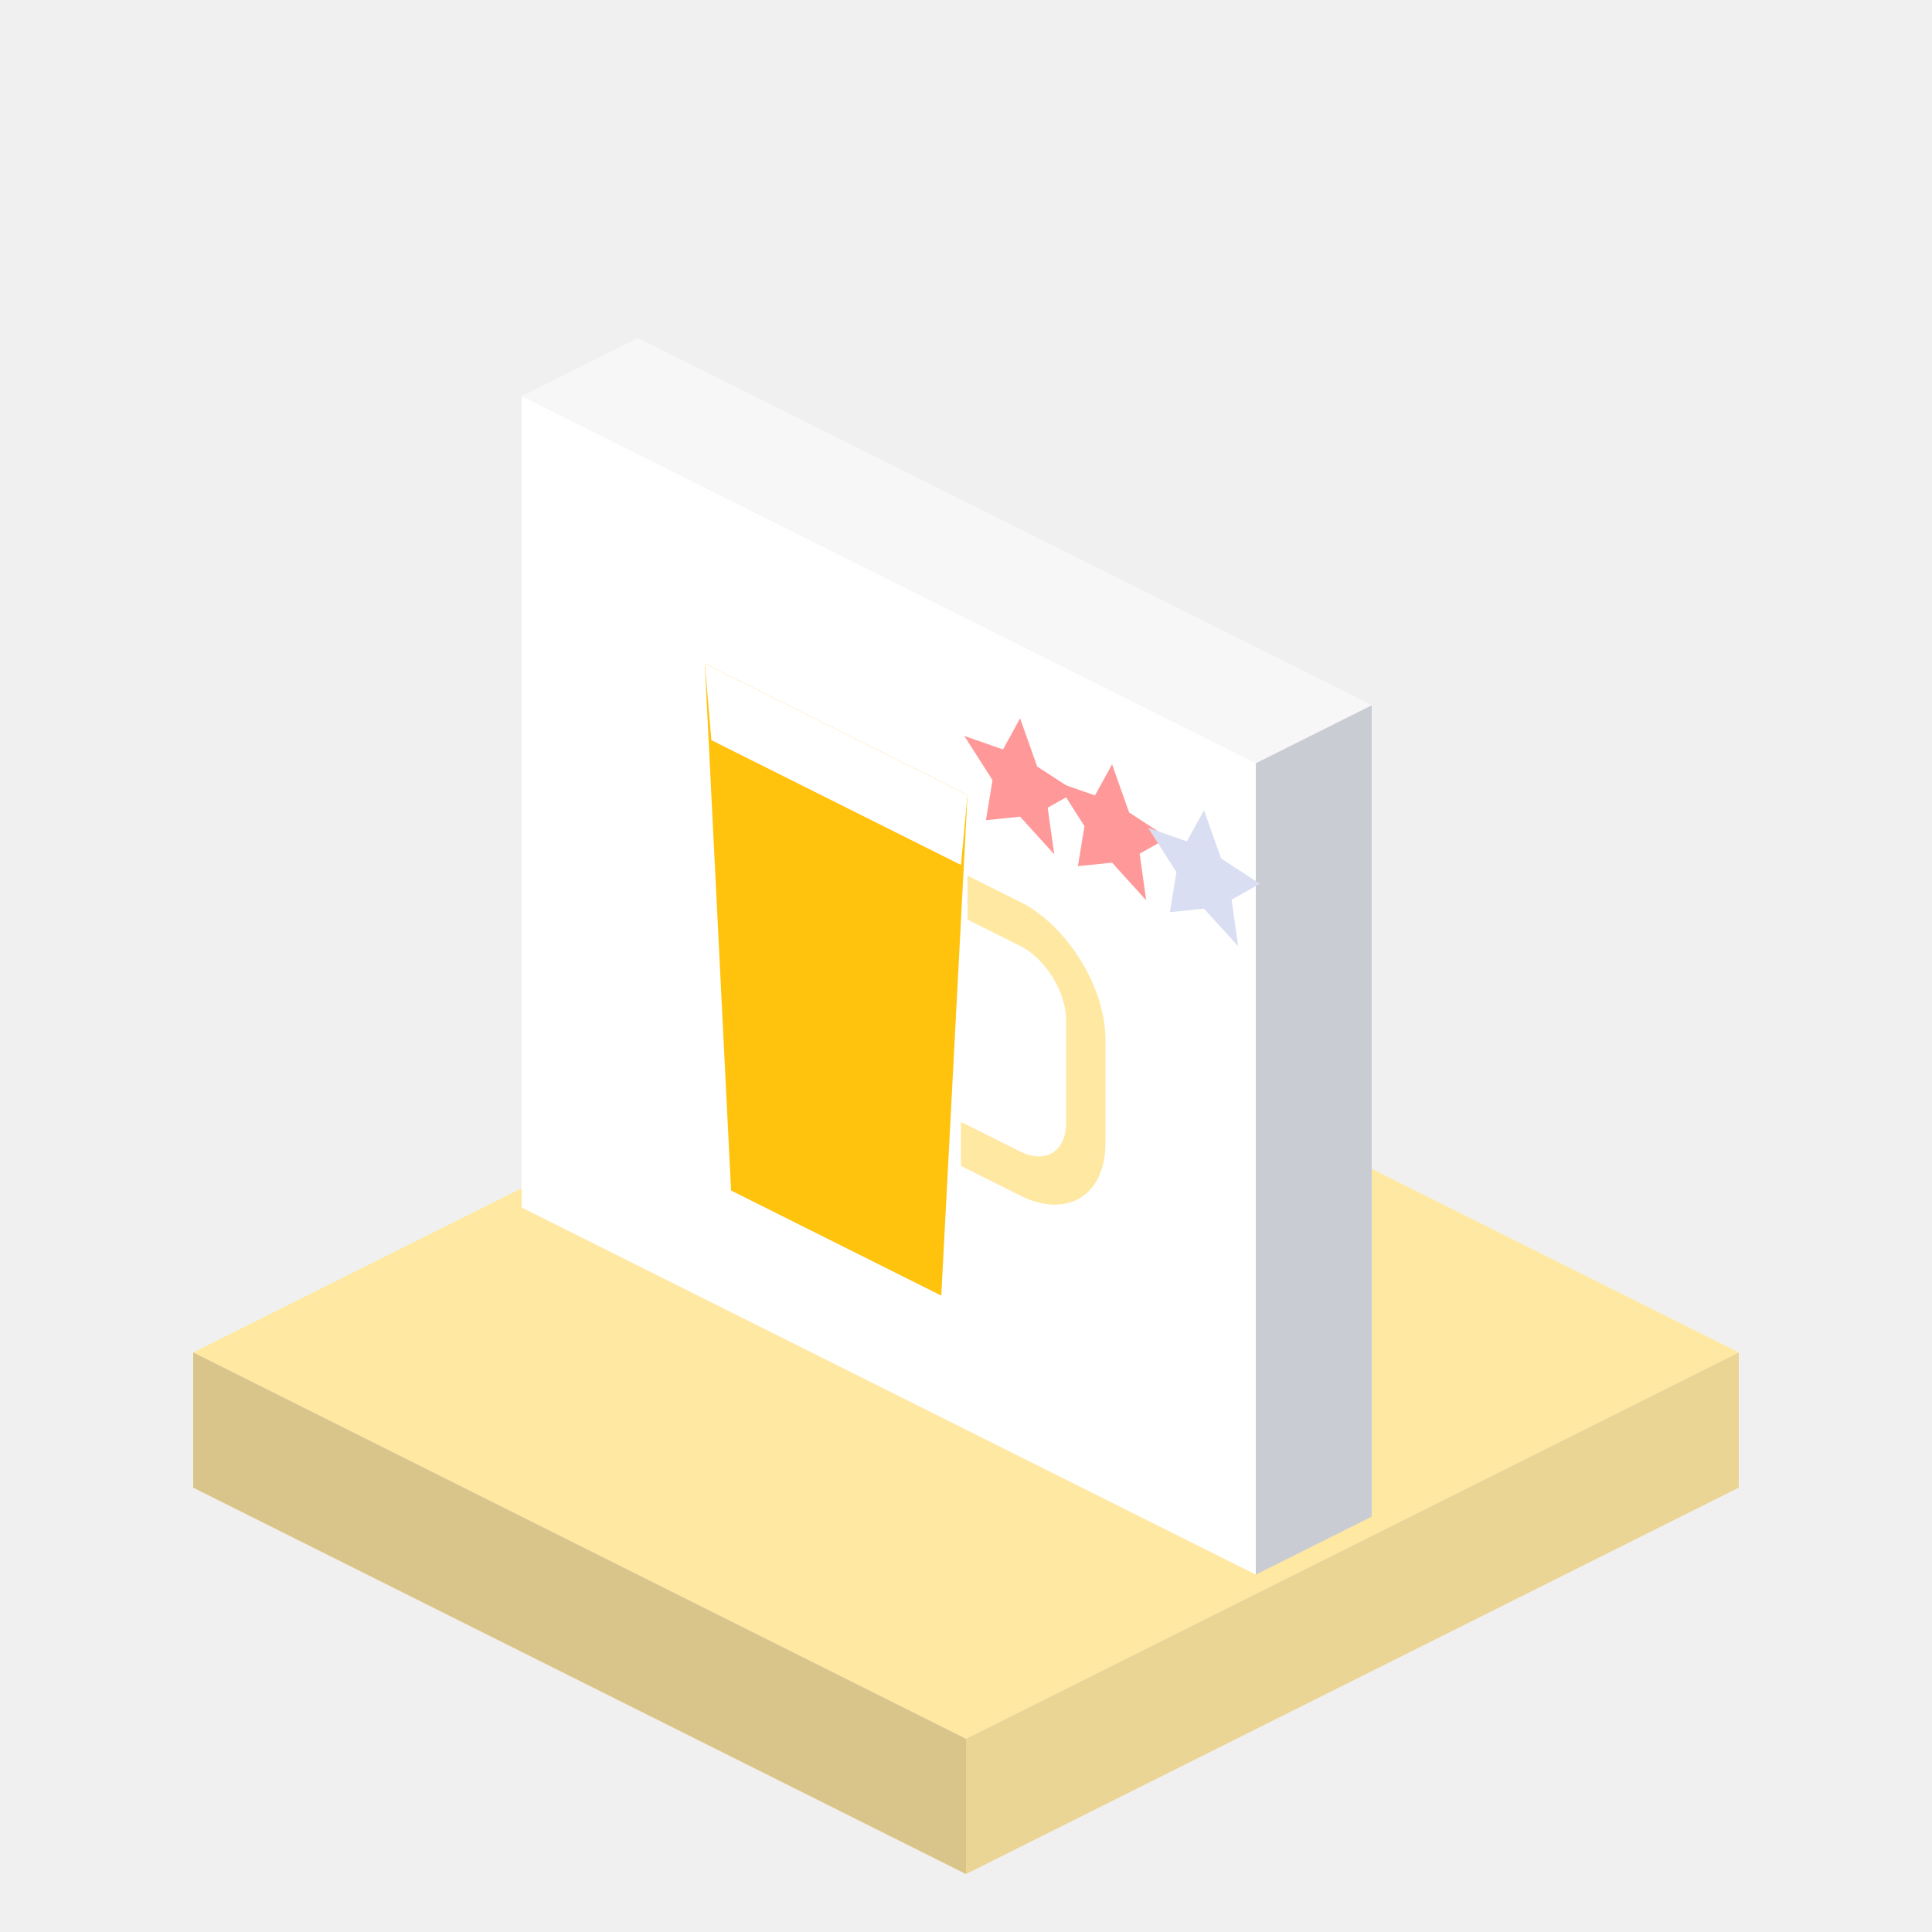
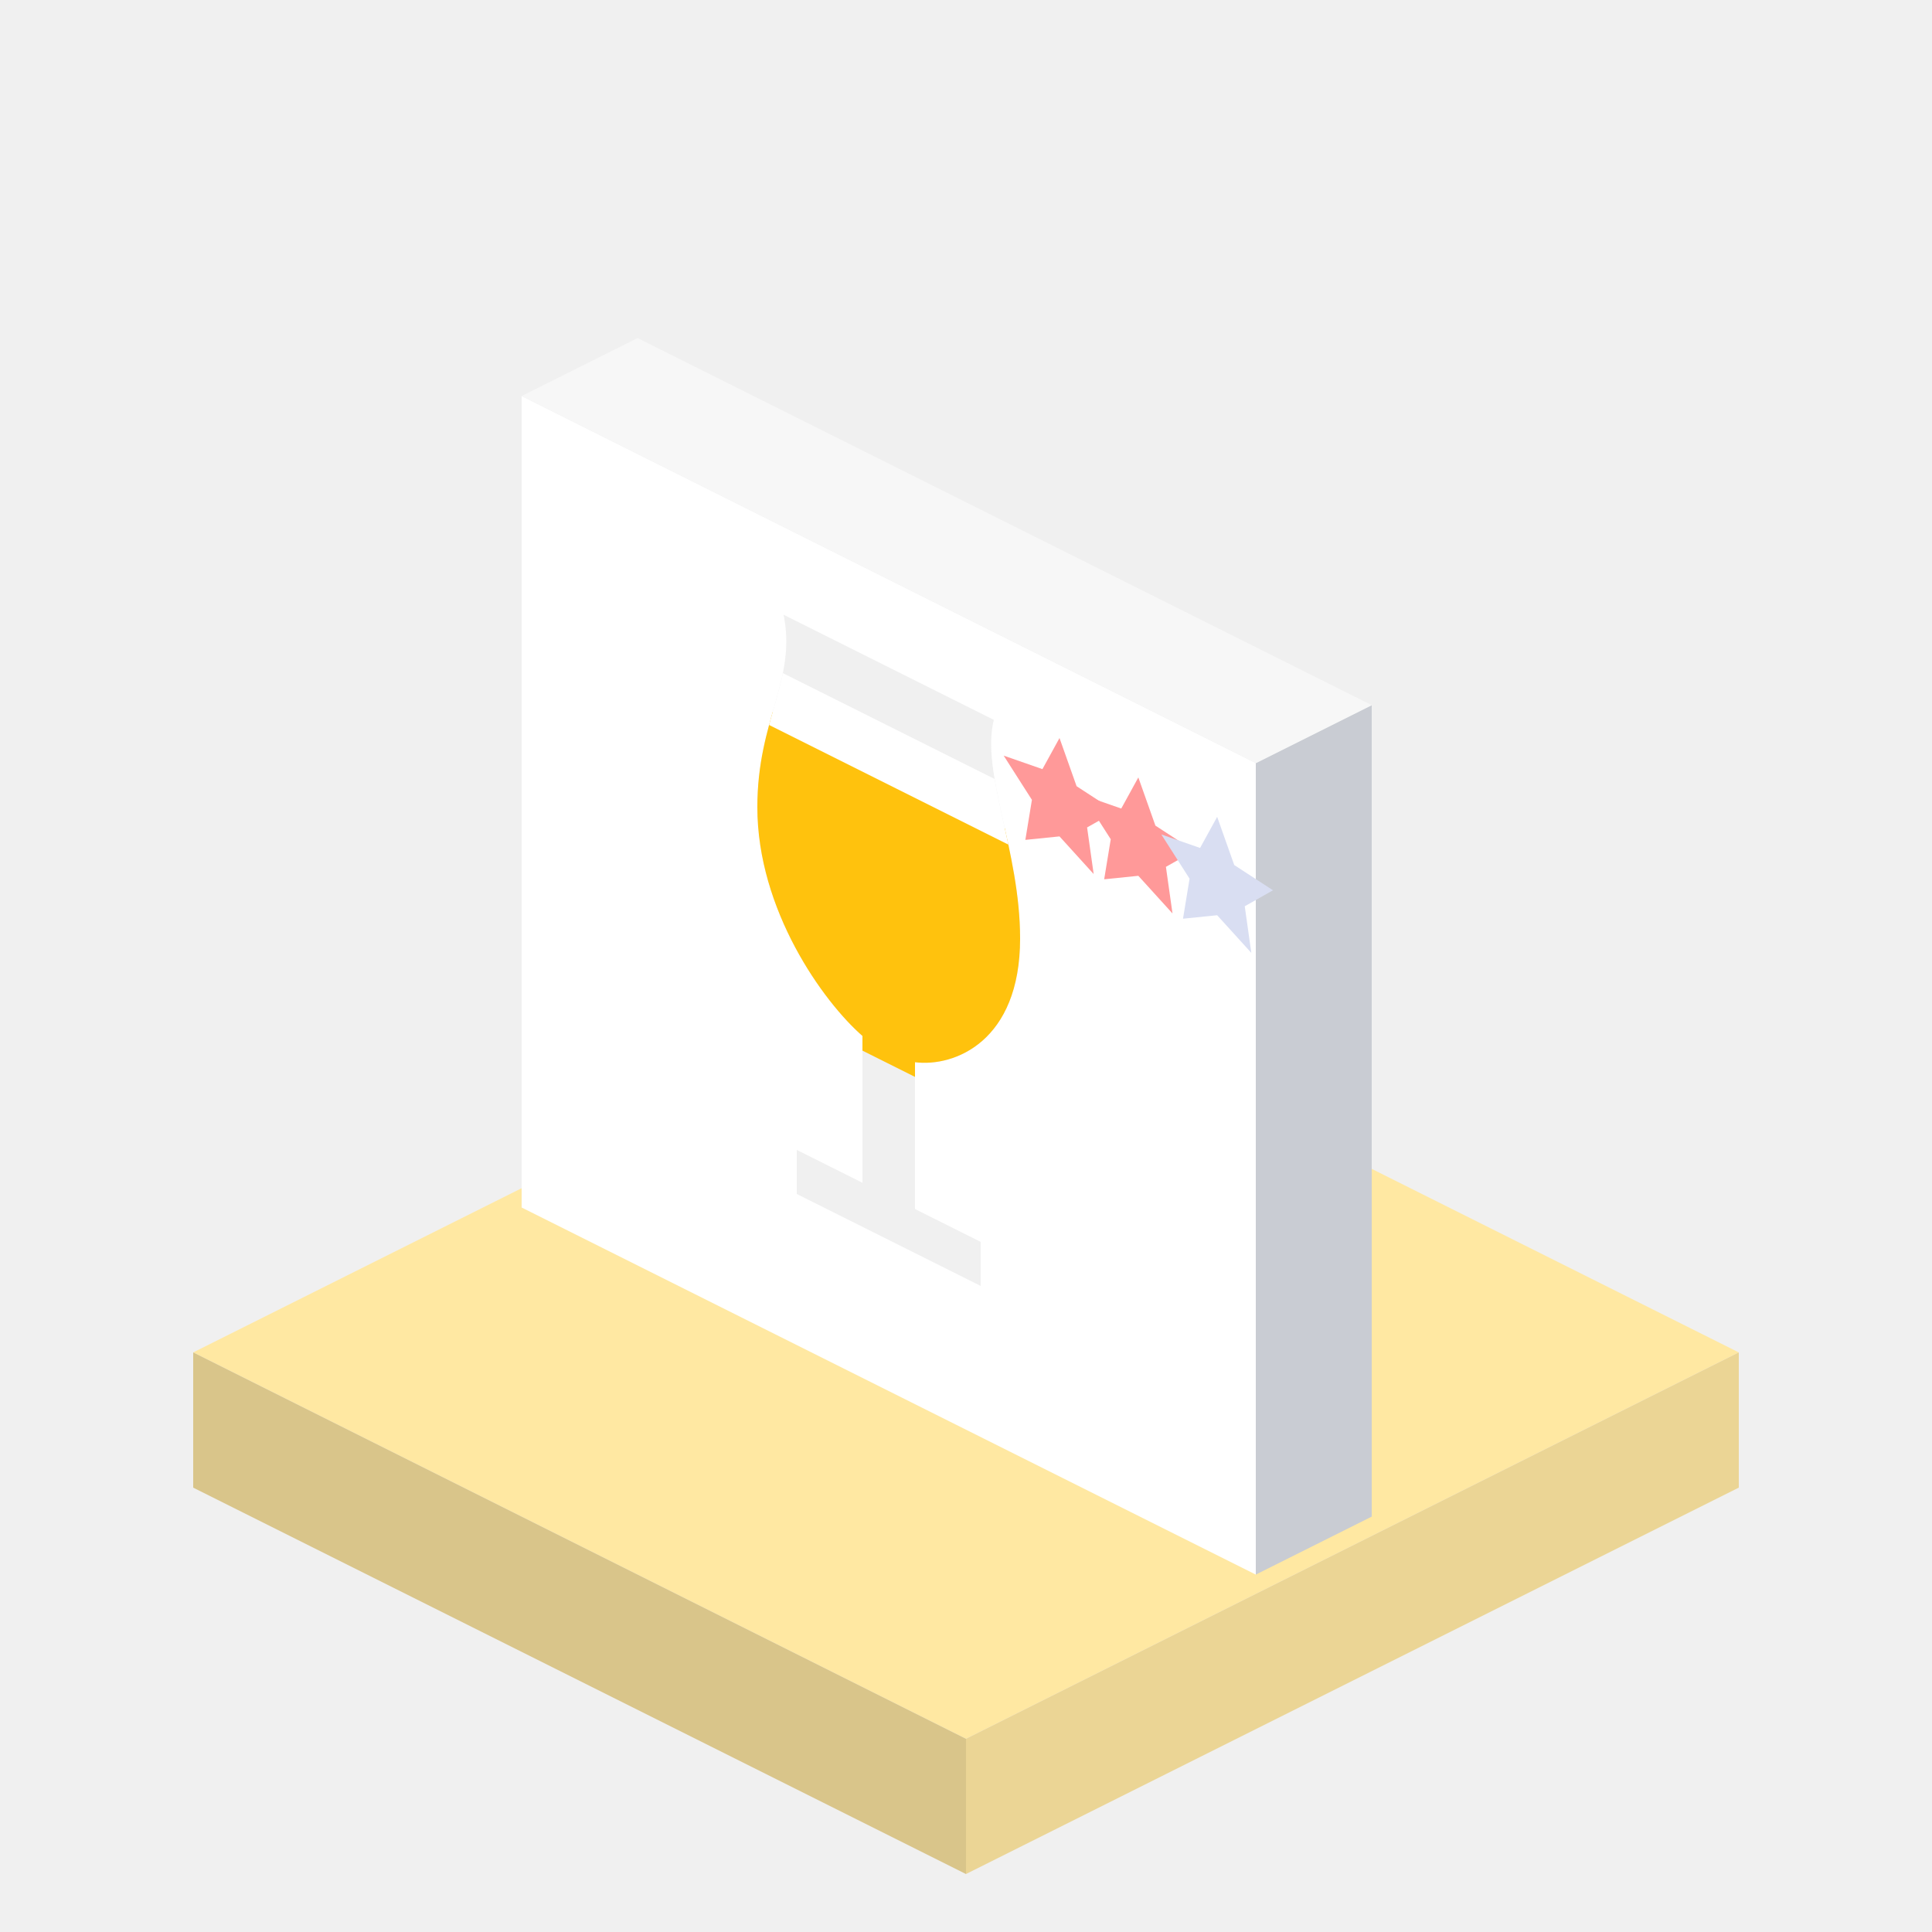
<svg xmlns="http://www.w3.org/2000/svg" viewBox="0 0 200 200">
  <polygon points="20.0,140.0 100.0,100.0 180.0,140.0 100.0,180.0" fill="#FFE8A2" />
  <polygon points="20.0,140.0 100.0,180.0 100.0,194.0 20.0,154.0" fill="#D9C58A" />
  <polygon points="100.0,180.0 180.0,140.0 180.0,154.0 100.0,194.0" fill="#EBD595" />
  <polygon points="54.0,125.0 130.0,163.0 130.0,79.0 54.0,41.0" fill="#FFFFFF" />
  <polygon points="130.0,163.0 142.0,157.0 142.0,73.0 130.0,79.0" fill="#C9CCD3" />
  <polygon points="54.0,41.0 66.0,35.0 142.0,73.0 130.0,79.0" fill="#F7F7F7" />
  <g transform="matrix(0.68 0.34 0 0.76 58.00 46.00)">
-     <path d="M22 20 h40 l-4 70 h-32 z" fill="#FFC20D" />
-     <path d="M22 20 h40 l-1 10 h-38z" fill="#FFFFFF" />
-     <path d="M62 34 h8 a10 10 0 0 1 10 10 v14 a10 10 0 0 1 -10 10 h-9" fill="none" stroke="#FFE8A2" stroke-width="6" />
-     <path d="M70 6 l2.6 5.4 l5.9 .8 l-4.3 4.1 l1 5.9 l-5.2 -2.8 l-5.2 2.8 l1 -5.9 l-4.3 -4.1 l5.9 -.8z" fill="#FF9999" />
-     <path d="M84 6 l2.6 5.4 l5.9 .8 l-4.3 4.1 l1 5.9 l-5.2 -2.8 l-5.2 2.8 l1 -5.9 l-4.3 -4.1 l5.9 -.8z" fill="#FF9999" />
-     <path d="M98 6 l2.6 5.4 l5.9 .8 l-4.3 4.1 l1 5.9 l-5.2 -2.8 l-5.2 2.8 l1 -5.9 l-4.3 -4.1 l5.9 -.8z" fill="#D9DEF2" />
+     <clipPath id="tl">
+       <path d="M34 8 C 36 16, 30 24, 30 36 C 30 50, 40 58, 46 60 V 80 H 36 v6 h28 v-6 H 54 V 60 C 60 58, 70 50, 70 36 C 70 24, 64 16, 66 8 Z" />
+     </clipPath>
+     <path d="M34 8 C 36 16, 30 24, 30 36 C 30 50, 40 58, 46 60 V 80 H 36 v6 h28 v-6 H 54 V 60 C 60 58, 70 50, 70 36 C 70 24, 64 16, 66 8 Z" fill="#EDEDED" opacity=".85" />
+     <rect x="0" y="22" width="100" height="40" fill="#FFC20D" clip-path="url(#tl)" />
+     <rect x="0" y="16" width="100" height="8" fill="#FFFFFF" clip-path="url(#tl)" />
+     <path d="M76 6 l2.6 5.4 l5.9 .8 l-4.3 4.1 l1 5.9 l-5.2 -2.8 l-5.2 2.8 l1 -5.9 l-4.3 -4.1 l5.9 -.8z" fill="#FF9999" />
+     <path d="M88 6 l2.6 5.4 l5.9 .8 l-4.3 4.1 l1 5.9 l-5.2 -2.8 l-5.2 2.8 l1 -5.9 l-4.3 -4.1 l5.9 -.8z" fill="#FF9999" />
+     <path d="M100 6 l2.6 5.4 l5.9 .8 l-4.3 4.1 l1 5.9 l-5.2 -2.8 l-5.2 2.8 l1 -5.9 l-4.3 -4.1 l5.9 -.8z" fill="#D9DEF2" />
  </g>
</svg>
